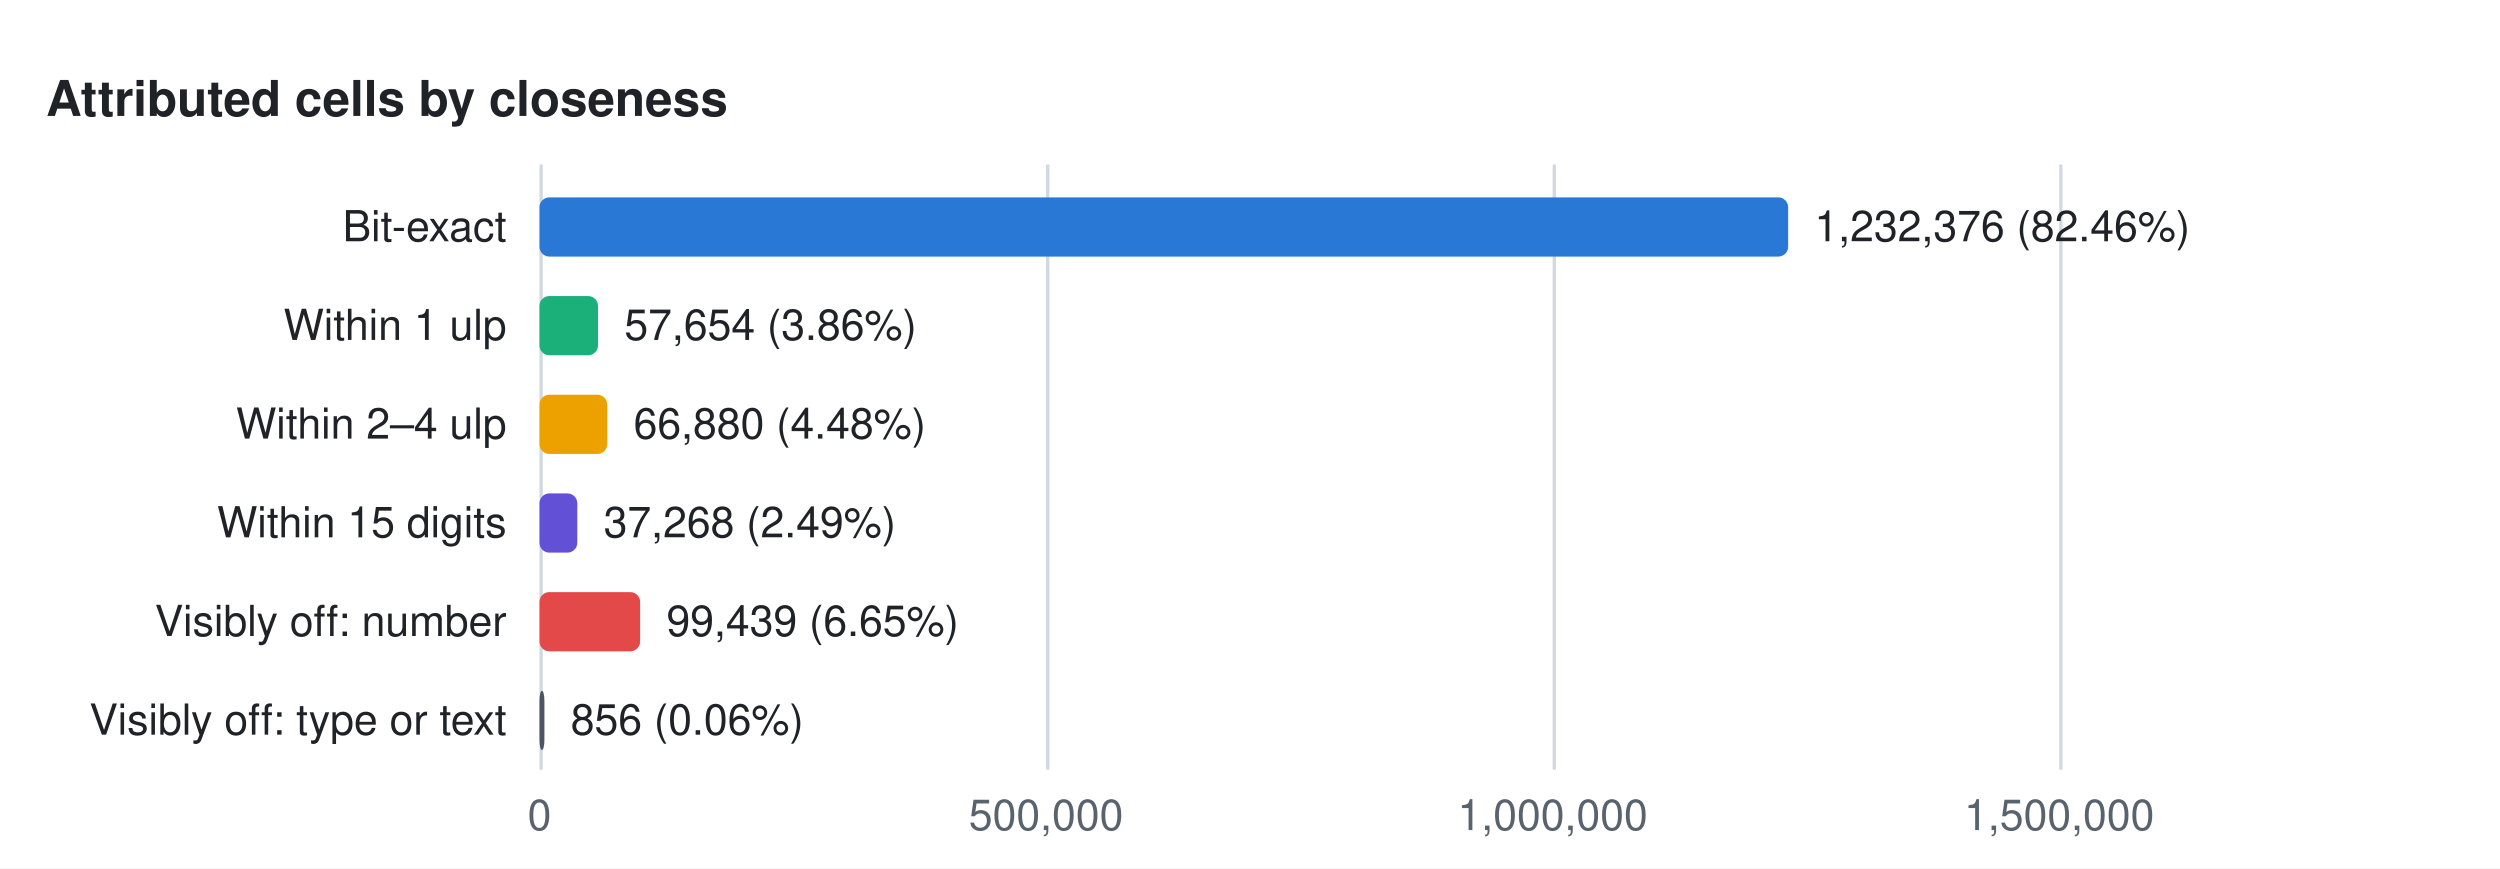
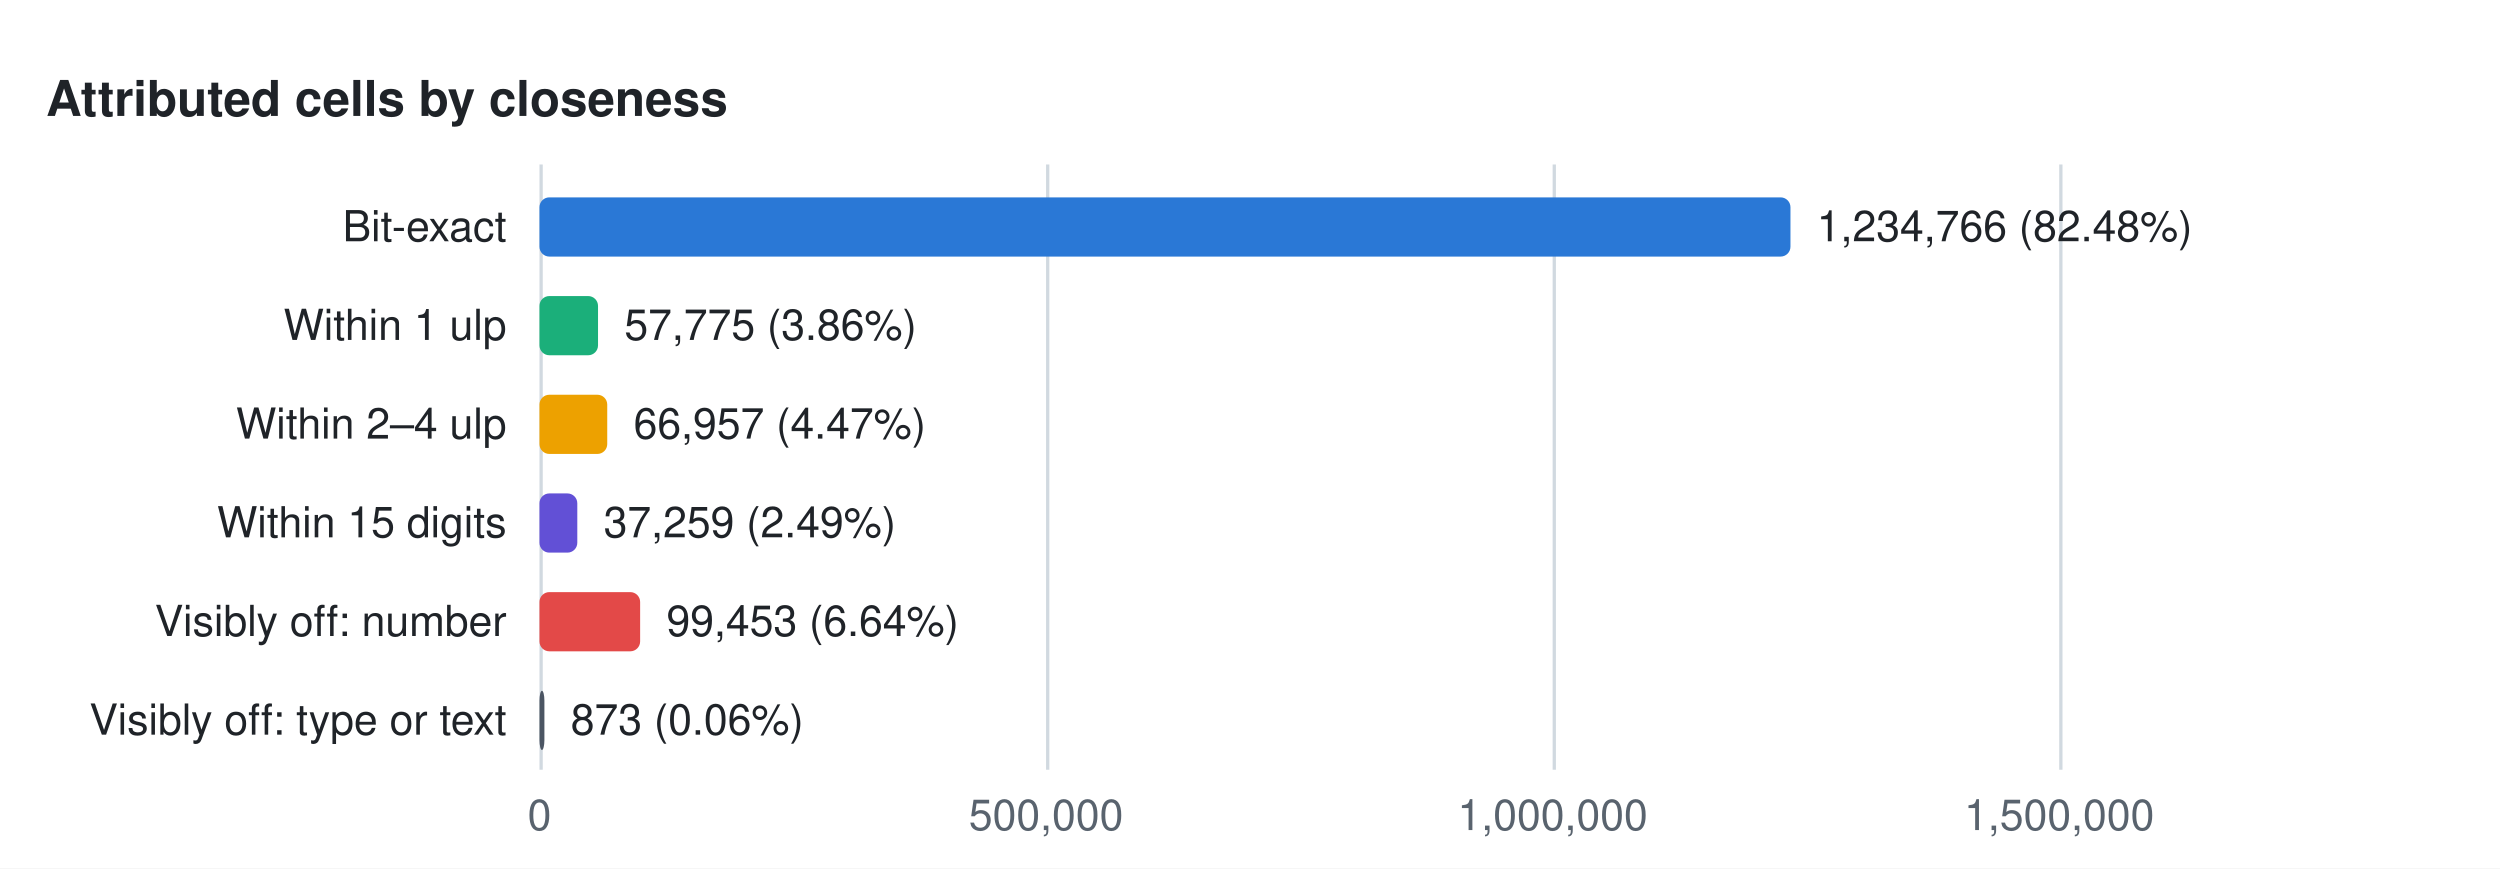
<svg xmlns="http://www.w3.org/2000/svg" width="760" height="264" viewBox="0 0 760 264" role="img" aria-labelledby="t d">
  <style>text{font-family:system-ui,-apple-system,'Segoe UI',Helvetica,Arial,sans-serif;font-size:13px}.title{font-size:15px;font-weight:600}.num{font-variant-numeric:tabular-nums}.bg{fill:#ffffff}.ink{fill:#1f2328}.muted{fill:#59636e}.grid{fill:#d1d9e0}.b-pass{fill:#2a78d6}.b-ulp1{fill:#1baf7a}.b-ulp4{fill:#eda100}.b-digits15{fill:#6250d6}.b-visible_numeric{fill:#e34948}.b-visible_other{fill:#4b5563}.in-pass{fill:#000000}.in-ulp1{fill:#000000}.in-ulp4{fill:#000000}.in-digits15{fill:#ffffff}.in-visible_numeric{fill:#000000}.in-visible_other{fill:#ffffff}@media (prefers-color-scheme: dark){.bg{fill:#0d1117}.ink{fill:#f0f6fc}.muted{fill:#9198a1}.grid{fill:#3d444d}.b-pass{fill:#3987e5}.b-ulp1{fill:#199e70}.b-ulp4{fill:#c98500}.b-digits15{fill:#9085e9}.b-visible_numeric{fill:#e66767}.b-visible_other{fill:#9ca3af}.in-pass{fill:#000000}.in-ulp1{fill:#000000}.in-ulp4{fill:#000000}.in-digits15{fill:#000000}.in-visible_numeric{fill:#000000}.in-visible_other{fill:#000000}}</style>
  <rect class="bg" fill="#ffffff" x="0" y="0" width="760" height="264" />
  <g transform="translate(14,14)">
    <text x="0.0" y="16.0" class="ink title" fill="#1f2328" text-anchor="start" dominant-baseline="middle">Attributed cells by closeness</text>
    <rect class="grid" fill="#d1d9e0" x="150.0" y="36" width="1" height="184" />
    <text x="150.0" y="234.0" class="muted num" fill="#59636e" text-anchor="middle" dominant-baseline="middle">0</text>
    <rect class="grid" fill="#d1d9e0" x="304.0" y="36" width="1" height="184" />
    <text x="304.0" y="234.0" class="muted num" fill="#59636e" text-anchor="middle" dominant-baseline="middle">500,000</text>
    <rect class="grid" fill="#d1d9e0" x="458.0" y="36" width="1" height="184" />
    <text x="458.0" y="234.0" class="muted num" fill="#59636e" text-anchor="middle" dominant-baseline="middle">1,000,000</text>
    <rect class="grid" fill="#d1d9e0" x="612.0" y="36" width="1" height="184" />
    <text x="612.0" y="234.0" class="muted num" fill="#59636e" text-anchor="middle" dominant-baseline="middle">1,500,000</text>
    <text x="140.0" y="55.0" class="ink" fill="#1f2328" text-anchor="end" dominant-baseline="middle">Bit-exact</text>
-     <rect class="b-pass" fill="#2a78d6" x="150.0" y="46.0" width="379.6" height="18" rx="3" />
-     <text x="537.6" y="55.0" class="ink num" fill="#1f2328" text-anchor="start" dominant-baseline="middle">1,232,376 (82.46%)</text>
+     <rect class="b-pass" fill="#2a78d6" x="150.0" y="46.0" width="380.3" height="18" rx="3" />
+     <text x="538.3" y="55.0" class="ink num" fill="#1f2328" text-anchor="start" dominant-baseline="middle">1,234,766 (82.48%)</text>
    <text x="140.0" y="85.0" class="ink" fill="#1f2328" text-anchor="end" dominant-baseline="middle">Within 1 ulp</text>
    <rect class="b-ulp1" fill="#1baf7a" x="150.0" y="76.0" width="17.8" height="18" rx="3" />
-     <text x="175.8" y="85.0" class="ink num" fill="#1f2328" text-anchor="start" dominant-baseline="middle">57,654 (3.86%)</text>
+     <text x="175.8" y="85.0" class="ink num" fill="#1f2328" text-anchor="start" dominant-baseline="middle">57,775 (3.86%)</text>
    <text x="140.0" y="115.0" class="ink" fill="#1f2328" text-anchor="end" dominant-baseline="middle">Within 2–4 ulp</text>
    <rect class="b-ulp4" fill="#eda100" x="150.0" y="106.0" width="20.6" height="18" rx="3" />
-     <text x="178.6" y="115.0" class="ink num" fill="#1f2328" text-anchor="start" dominant-baseline="middle">66,880 (4.48%)</text>
+     <text x="178.6" y="115.0" class="ink num" fill="#1f2328" text-anchor="start" dominant-baseline="middle">66,957 (4.47%)</text>
    <text x="140.0" y="145.0" class="ink" fill="#1f2328" text-anchor="end" dominant-baseline="middle">Within 15 digits</text>
    <rect class="b-digits15" fill="#6250d6" x="150.0" y="136.0" width="11.5" height="18" rx="3" />
-     <text x="169.5" y="145.0" class="ink num" fill="#1f2328" text-anchor="start" dominant-baseline="middle">37,268 (2.49%)</text>
+     <text x="169.5" y="145.0" class="ink num" fill="#1f2328" text-anchor="start" dominant-baseline="middle">37,259 (2.49%)</text>
    <text x="140.0" y="175.0" class="ink" fill="#1f2328" text-anchor="end" dominant-baseline="middle">Visibly off: number</text>
    <rect class="b-visible_numeric" fill="#e34948" x="150.0" y="166.0" width="30.6" height="18" rx="3" />
-     <text x="188.6" y="175.0" class="ink num" fill="#1f2328" text-anchor="start" dominant-baseline="middle">99,439 (6.65%)</text>
+     <text x="188.6" y="175.0" class="ink num" fill="#1f2328" text-anchor="start" dominant-baseline="middle">99,453 (6.64%)</text>
    <text x="140.0" y="205.0" class="ink" fill="#1f2328" text-anchor="end" dominant-baseline="middle">Visibly off: type or text</text>
    <rect class="b-visible_other" fill="#4b5563" x="150.0" y="196.0" width="1.5" height="18" rx="3" />
-     <text x="159.5" y="205.0" class="ink num" fill="#1f2328" text-anchor="start" dominant-baseline="middle">856 (0.06%)</text>
+     <text x="159.5" y="205.0" class="ink num" fill="#1f2328" text-anchor="start" dominant-baseline="middle">873 (0.06%)</text>
  </g>
</svg>
